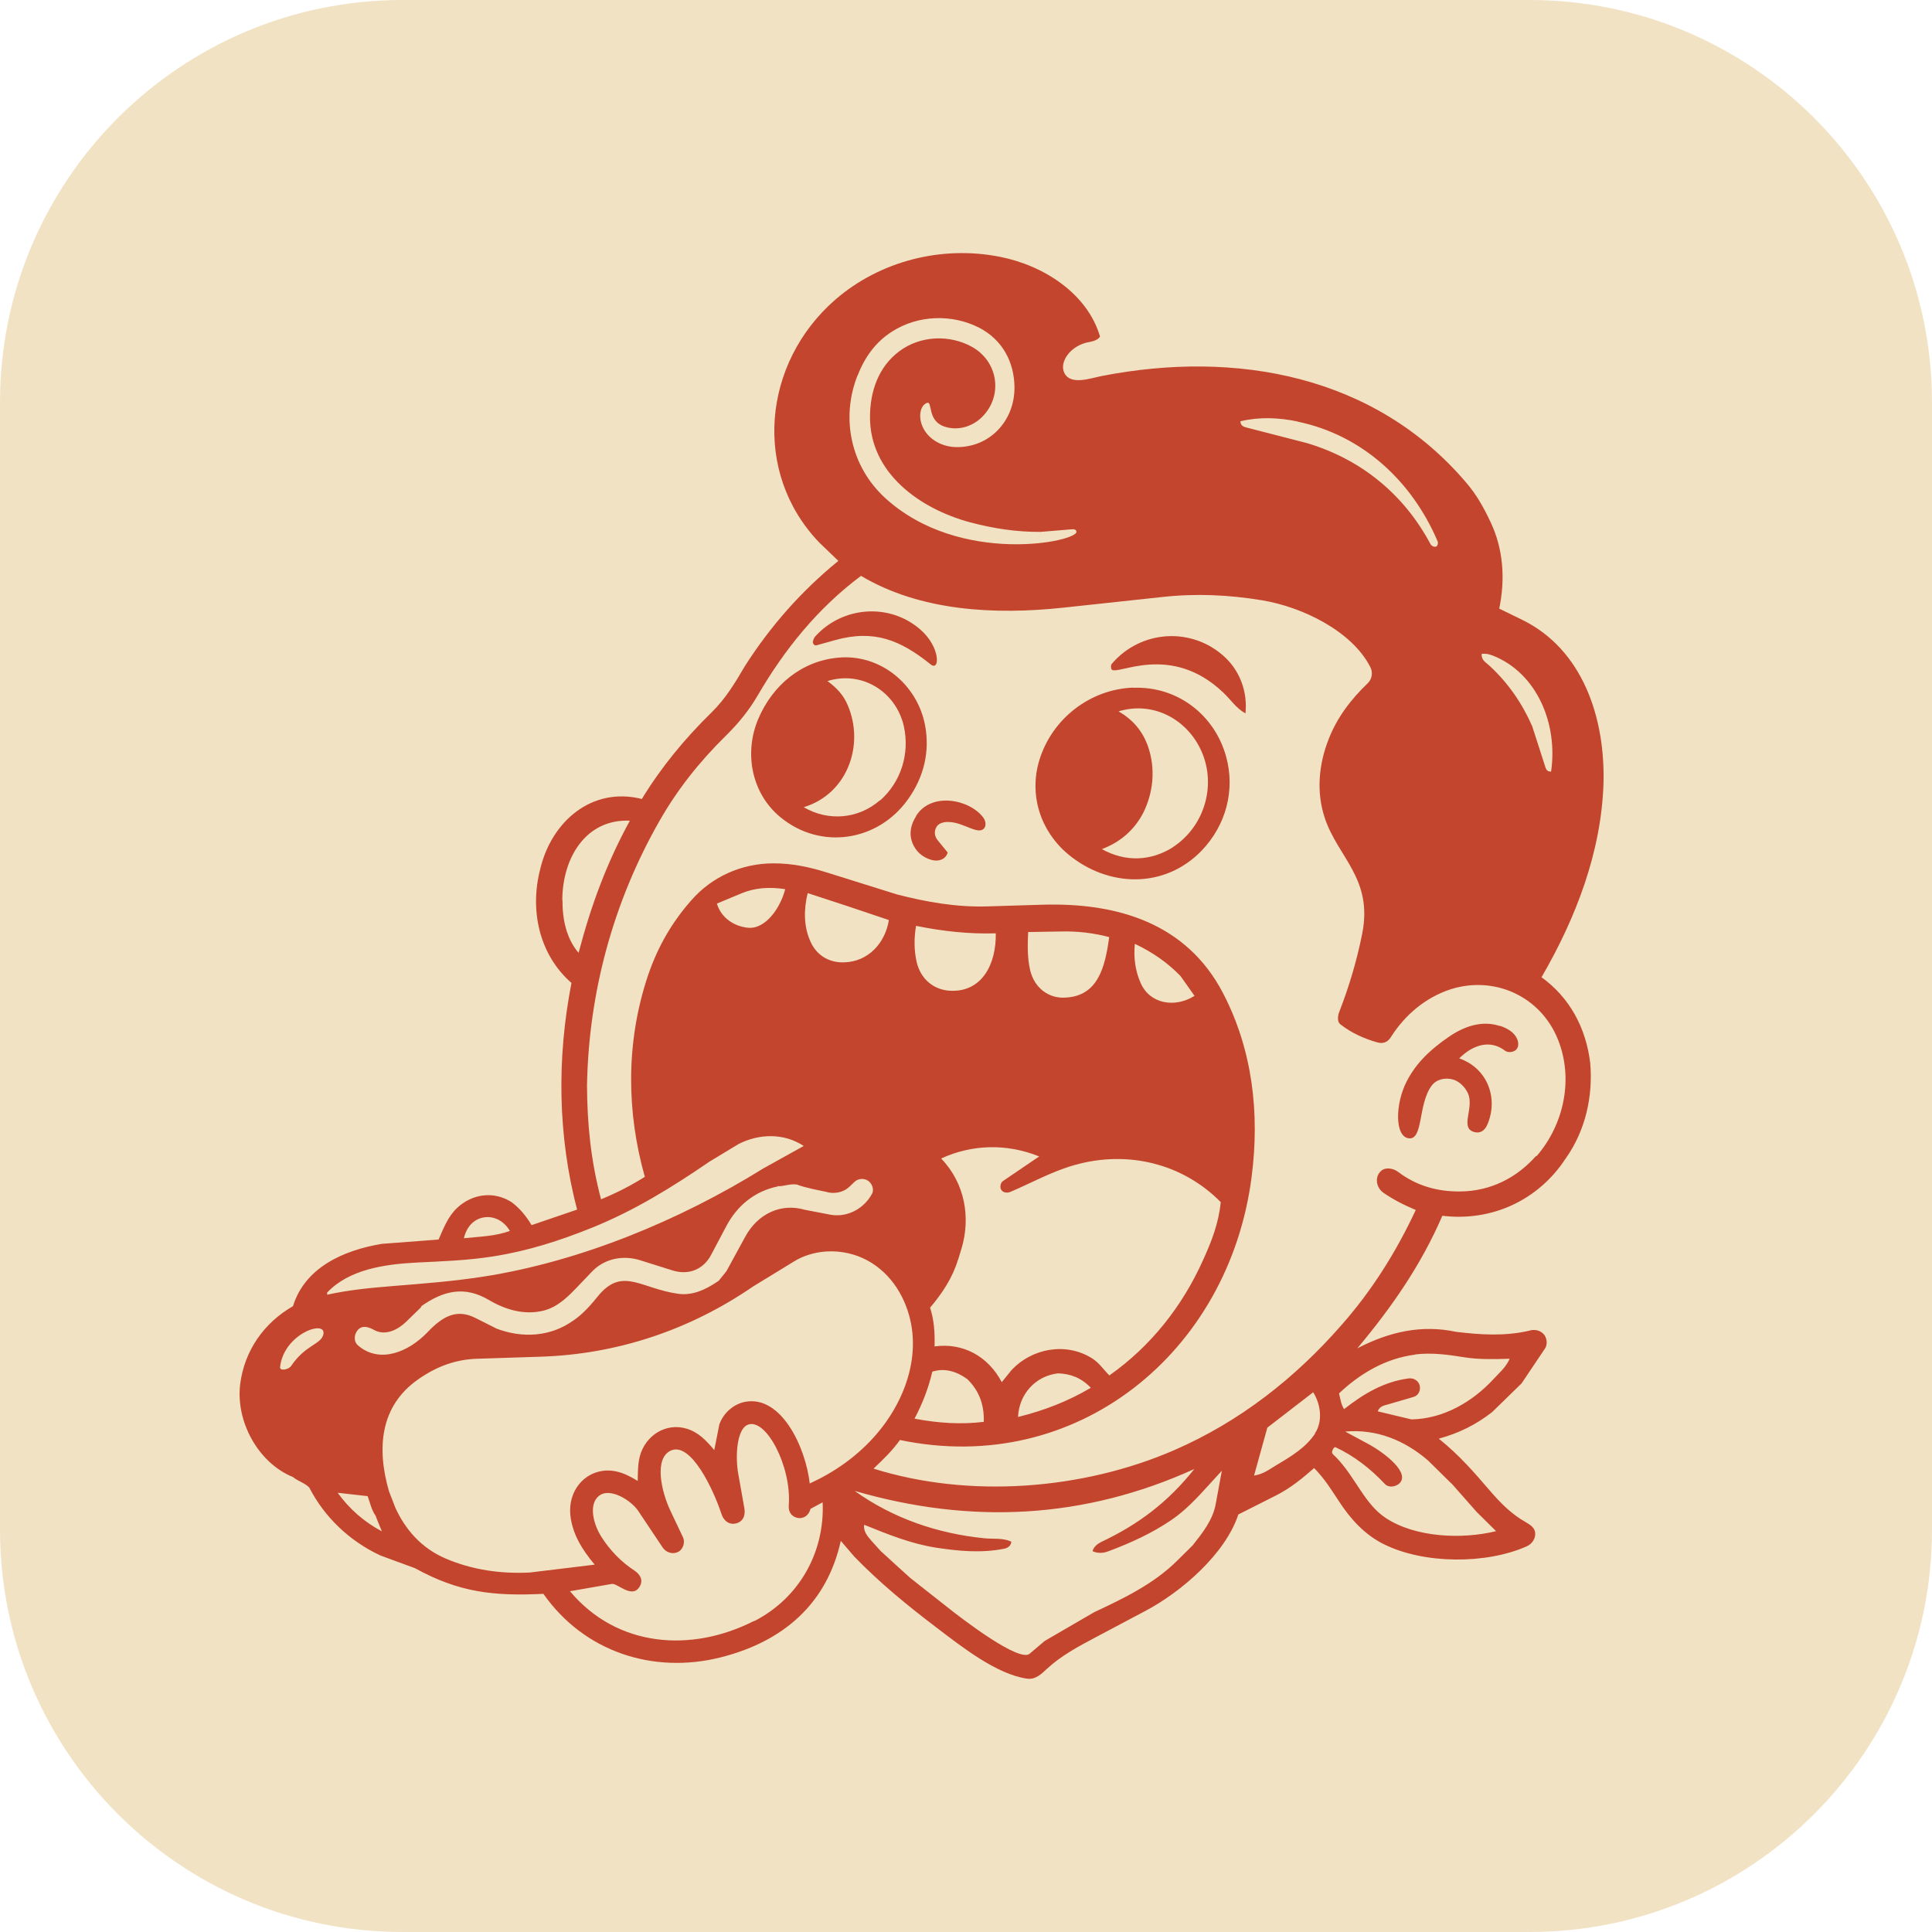
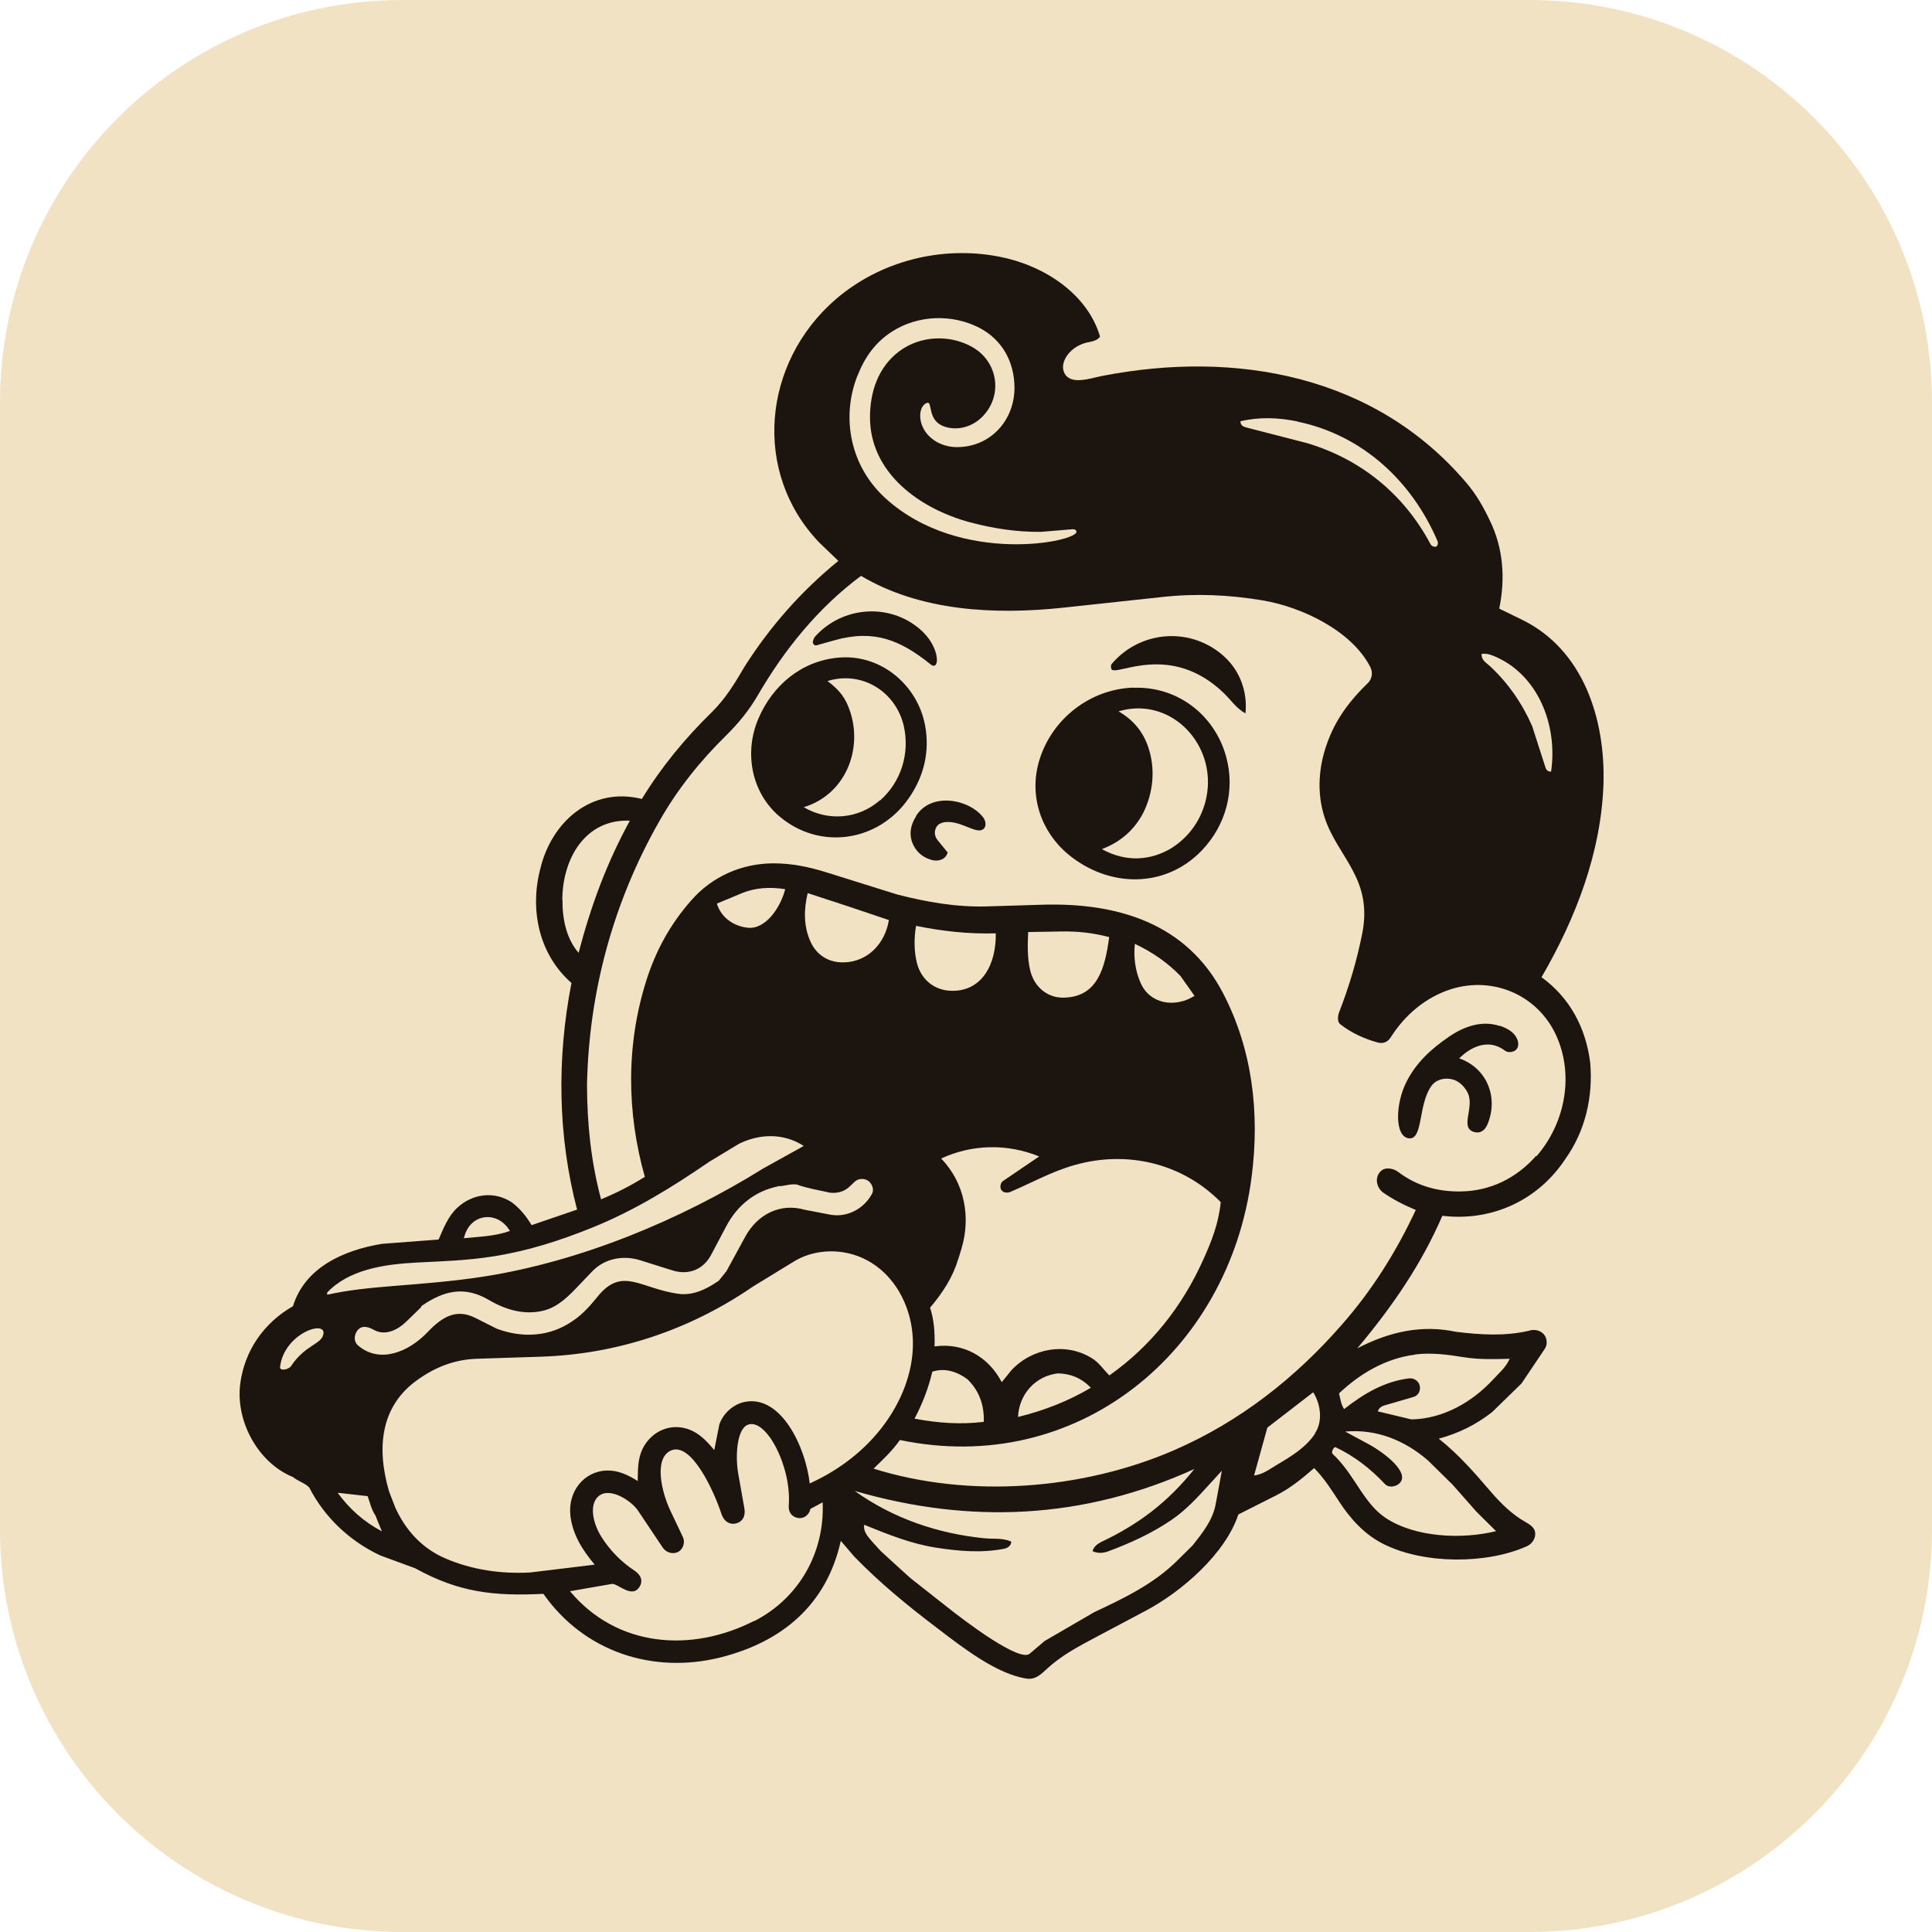
<svg xmlns="http://www.w3.org/2000/svg" viewBox="0 0 96 96">
  <defs>
    <style>
      .cls-1 {
-         fill: #c4452d;
+         fill: #1c140e;
      }
    </style>
  </defs>
  <rect width="96" height="96" rx="20" fill="#f2e2c4" />
  <g transform="translate(3.5 2.5) scale(0.93)">
    <path class="cls-1" d="M78.59,49.54c1.86-3.2,3.2-6.71,3.32-10.36.1-3.5-1.1-7.16-4.34-8.75l-1.23-.6c.33-1.6.22-3.2-.48-4.66-.36-.76-.74-1.44-1.3-2.09-4.87-5.71-12.27-7.08-19.45-5.68-.61.12-1.64.5-1.99-.13-.33-.59.31-1.53,1.35-1.69.17-.03.46-.12.54-.29-.68-2.3-3.01-3.8-5.36-4.26-3.1-.61-6.38.22-8.77,2.28-3.91,3.39-4.46,9.25-.87,12.99l1.02.98c-1.99,1.62-3.64,3.5-5,5.63-.52.89-1.02,1.72-1.76,2.45-1.44,1.41-2.69,2.92-3.74,4.64-2.67-.67-4.83,1.2-5.43,3.75-.57,2.19-.06,4.57,1.67,6.08-.79,4.06-.73,8.17.3,12.11l-2.43.83c-.29-.48-.62-.89-1.06-1.22-.93-.61-2.1-.47-2.92.3-.48.45-.72,1.07-.99,1.69l-3.03.23c-2.05.34-4.11,1.26-4.75,3.33-1.55.89-2.59,2.37-2.82,4.16-.25,2.01.97,4.22,2.82,4.97.26.22.63.31.87.56.81,1.58,2.15,2.86,3.8,3.63l1.85.68c2.34,1.29,4.18,1.5,6.86,1.37,2.17,3.09,5.85,4.31,9.49,3.39,3.31-.84,5.65-2.84,6.4-6.22l.73.85c1.37,1.41,2.85,2.62,4.42,3.81,1.35,1.03,3.19,2.47,4.79,2.7.46.07.78-.25,1.08-.53.77-.71,1.68-1.19,2.6-1.68l2.64-1.4c1.94-1.02,4.29-3.06,4.98-5.16l2.02-1.02c.75-.38,1.38-.89,2.03-1.46.56.57.92,1.16,1.33,1.78.61.94,1.38,1.79,2.4,2.29,2.15,1.07,5.48,1.07,7.63.11.3-.13.48-.44.45-.72-.02-.27-.26-.43-.52-.58-.73-.41-1.32-1-1.88-1.65-.85-.99-1.66-1.93-2.75-2.8,1.09-.3,1.99-.75,2.85-1.42l1.57-1.53,1.25-1.86c.17-.25.09-.61-.06-.77-.21-.23-.52-.28-.82-.18-1.28.29-2.56.21-3.87.05-1.83-.39-3.55-.01-5.27.88,1.85-2.21,3.41-4.46,4.54-7.08,2.65.32,5.13-.83,6.59-3.06,1.05-1.48,1.47-3.31,1.31-5.12-.23-1.86-1.09-3.48-2.62-4.58ZM76,32.34c2.38.95,3.48,3.67,3.11,6.2-.25,0-.28-.16-.34-.35l-.67-2.08c-.53-1.21-1.28-2.3-2.25-3.2-.21-.2-.47-.31-.45-.66.21-.03.4.01.59.09ZM65.57,19.84c3.46.72,6.11,3.18,7.48,6.4.04.1-.01.24-.07.27-.07.04-.24.01-.32-.14-1.42-2.66-3.71-4.52-6.58-5.38l-3.26-.84c-.15-.04-.3-.1-.31-.33,1.01-.24,2.03-.2,3.05.01ZM42.06,17.37c.38-.97.95-1.78,1.85-2.35,1.38-.88,3.19-.94,4.64-.2,1.24.64,1.88,1.83,1.89,3.19.01,1.78-1.32,3.23-3.14,3.19-.74-.02-1.46-.41-1.76-1.07-.25-.53-.15-1.15.22-1.29.32-.12,0,.92.9,1.25.77.28,1.64,0,2.18-.64.98-1.14.67-2.85-.66-3.6-1.2-.67-2.77-.62-3.91.24-1.12.85-1.54,2.15-1.55,3.48-.02,3,2.64,4.92,5.35,5.65,1.25.33,2.48.52,3.77.51l1.68-.14c.12-.01.21.02.23.12.14.53-6.23,1.88-10.24-1.81-1.81-1.67-2.36-4.23-1.46-6.52ZM26.28,45.4c.01-2.26,1.26-4.34,3.61-4.24-1.23,2.25-2.06,4.48-2.74,7.06-.65-.75-.87-1.8-.86-2.82ZM22.07,62.36c.5-.09,1.06.13,1.41.72-.8.29-1.61.3-2.46.39.14-.58.5-1.01,1.05-1.11ZM13.51,68.62c-.13.53-.97.55-1.73,1.69-.12.17-.6.28-.58.04.21-1.81,2.52-2.56,2.31-1.73ZM13.71,66.38c1.15-1.23,3.03-1.52,4.78-1.61,1.39-.07,2.72-.11,4.1-.33,1.85-.29,3.53-.83,5.27-1.53,2.26-.91,4.28-2.16,6.28-3.53l1.57-.95c1.1-.55,2.4-.59,3.47.11l-2.16,1.2c-4.44,2.76-9.76,4.97-14.95,5.78-1.62.25-3.17.37-4.79.5-1.23.1-2.41.21-3.57.47,0-.02.03-.06,0-.1ZM34.54,45.59l1.32-.55c.72-.3,1.5-.35,2.33-.22-.26,1.01-1.06,2.16-2,2.06-.76-.08-1.43-.55-1.65-1.29ZM41.35,48.73c-.81.03-1.48-.37-1.81-1.11-.37-.81-.36-1.72-.15-2.59l2.14.7,2.2.74c-.21,1.27-1.13,2.22-2.38,2.26ZM40.43,61.01c.44.1.89,0,1.2-.3l.25-.24c.21-.21.53-.21.74-.07.19.13.34.44.21.69-.43.81-1.34,1.29-2.24,1.12l-1.35-.26c-1.31-.38-2.53.24-3.18,1.43l-1.01,1.85-.41.51-.09.06c-.62.42-1.31.74-2.07.64-1.98-.28-2.93-1.4-4.19,0-.44.54-.88,1.07-1.44,1.44-1.22.86-2.7.94-4.08.42l-1.13-.57c-1.01-.51-1.76-.08-2.55.75-1.05,1.1-2.58,1.69-3.71.73-.27-.22-.22-.6-.04-.82.24-.29.57-.19.88-.02.61.34,1.29-.02,1.72-.44l.78-.76.04-.08c1.18-.82,2.29-1.09,3.6-.32.88.52,1.89.82,2.91.57.8-.2,1.36-.79,1.91-1.37l.7-.73c.66-.69,1.66-.88,2.57-.59l1.72.54c.86.27,1.65-.05,2.06-.83l.81-1.53c.59-1.12,1.54-1.88,2.76-2.13,0-.03.02-.04.04-.01.31,0,.61-.14.97-.09.51.19,1.1.29,1.66.41ZM14.28,77.07l1.6.18c.13.36.2.71.4,1.01.04.05.06.13.07.16l.29.71c-.96-.51-1.73-1.19-2.37-2.07ZM36.52,83.92c-3.34,1.7-7.31,1.42-9.83-1.59l2.24-.39c.3-.05,1.09.83,1.49.13.19-.33.03-.63-.28-.84-.71-.46-1.33-1.1-1.78-1.82-.45-.72-.66-1.72-.14-2.16.6-.51,1.76.25,2.11.78l1.31,1.96c.18.27.52.38.81.25.26-.12.42-.49.27-.81l-.65-1.37c-.5-1.04-.91-2.84.02-3.25,1.07-.46,2.26,2.08,2.69,3.38.12.38.4.58.72.53.41-.07.58-.4.51-.81l-.33-1.86c-.16-.89-.09-2.36.5-2.61.97-.41,2.36,2.22,2.2,4.31-.03.36.17.62.51.67.29.04.57-.15.65-.49l.65-.35c.12,2.69-1.27,5.13-3.66,6.35ZM39.5,76.57c-.22-1.94-1.52-4.72-3.45-4.36-.58.11-1.15.56-1.38,1.21l-.27,1.37c-.44-.53-.85-.95-1.46-1.14-1.12-.35-2.23.36-2.52,1.48-.11.44-.1.84-.11,1.31-.55-.34-1.05-.57-1.64-.56-1.26.04-2.09,1.14-1.96,2.39.11,1,.62,1.83,1.3,2.64l-3.46.42c-1.56.08-3.09-.14-4.51-.75-1.26-.54-2.13-1.51-2.68-2.71l-.34-.88c-.66-2.28-.49-4.55,1.56-5.98.94-.66,1.95-1.06,3.13-1.1l3.4-.11c4.11-.13,7.98-1.43,11.36-3.75l2.19-1.34c.77-.47,1.71-.63,2.62-.49,1.5.23,2.66,1.26,3.26,2.62,1.11,2.5.15,5.32-1.65,7.3-.95,1.04-2.08,1.83-3.38,2.43ZM61.19,77.68c-.16.86-.71,1.54-1.23,2.2l-.85.84c-1.25,1.23-2.83,1.99-4.41,2.73l-2.65,1.54-.8.68c-.55.47-3.51-1.78-4.45-2.53l-1.93-1.52-.75-.68-.83-.76-.48-.53c-.22-.25-.46-.53-.4-.87,1.31.53,2.5,1.01,3.82,1.22,1.24.19,2.43.3,3.66.06.19-.04.37-.16.38-.38-.47-.21-.94-.13-1.45-.18-2.47-.25-4.85-1.05-6.92-2.53,6.2,1.8,12.25,1.51,18.15-1.17-1.43,1.79-2.99,2.96-4.98,3.9-.2.1-.4.26-.46.49.28.13.58.11.86,0,1.18-.44,2.32-.96,3.36-1.67.76-.52,1.35-1.16,1.96-1.83l.73-.8-.33,1.79ZM66.5,73.91c-.5.75-1.27,1.21-2.06,1.68-.4.24-.72.49-1.2.56l.71-2.56,2.45-1.89c.41.65.52,1.57.09,2.2ZM73.78,76.56l1.35,1.53,1.04,1.03c-1.82.45-4.31.34-5.89-.7-1.15-.76-1.61-2.17-2.66-3.25-.08-.08-.19-.16-.21-.24-.02-.07.07-.29.17-.3,1.01.47,1.89,1.16,2.65,1.97.21.22.56.14.74,0,.68-.55-.73-1.66-1.67-2.16l-1.19-.64c1.69-.15,3.19.48,4.42,1.54l1.27,1.25ZM71.84,69.68c.89-.11,1.76.01,2.63.15.81.13,1.59.1,2.43.08-.22.48-.55.74-.88,1.1-1.12,1.21-2.67,2.11-4.37,2.14l-1.8-.43c.09-.26.31-.31.54-.37l1.37-.4c.28-.08.39-.37.33-.61-.05-.23-.3-.42-.59-.38-1.3.17-2.38.8-3.45,1.64-.17-.27-.19-.52-.27-.84,1.12-1.06,2.49-1.87,4.06-2.07ZM78.31,59.07c-1.05,1.19-2.45,1.88-4.02,1.9-1.25.02-2.37-.3-3.36-1.05-.25-.19-.67-.26-.9-.05-.37.33-.26.9.12,1.17.53.36,1.04.63,1.73.92-1.05,2.25-2.34,4.3-3.96,6.14-2.5,2.86-5.45,5.17-8.94,6.69-4.9,2.13-10.97,2.59-16.07.99.54-.52.98-.93,1.41-1.53,9.45,1.98,17.59-4.69,18.79-14.06.44-3.39.05-6.79-1.53-9.82-1.94-3.72-5.62-4.84-9.65-4.72l-2.94.09c-1.65.05-3.24-.23-4.83-.64l-3.77-1.18c-.93-.29-1.84-.48-2.82-.48-1.71,0-3.3.71-4.41,1.99-1.11,1.26-1.88,2.66-2.39,4.27-1.08,3.41-1.06,7.02-.08,10.49-.75.47-1.51.86-2.34,1.2-.54-2.04-.74-4-.75-6.08.09-4.99,1.41-9.83,3.88-14.15.97-1.7,2.15-3.17,3.53-4.53.68-.67,1.23-1.34,1.71-2.16,1.42-2.44,3.2-4.66,5.52-6.39,3.18,1.89,7.14,2.09,10.8,1.7l5.29-.57c1.82-.2,3.56-.12,5.37.18,2.13.36,4.77,1.64,5.75,3.56.15.29.1.63-.13.86-.9.86-1.65,1.84-2.1,3.01-.53,1.35-.66,2.82-.2,4.2.7,2.1,2.58,3.24,2,6.17-.29,1.46-.7,2.83-1.24,4.22-.07.19-.1.5.07.63.59.46,1.27.77,1.99.97.3.08.54-.02.7-.27.75-1.19,1.85-2.13,3.2-2.57,2.35-.75,4.82.38,5.74,2.69.84,2.1.32,4.54-1.15,6.23ZM47.43,64.61l.18-.59c.49-1.63.2-3.48-1.09-4.81,1.63-.75,3.49-.82,5.24-.11l-1.93,1.31c-.15.1-.17.34-.11.45.09.18.32.21.51.13,1.15-.49,2.21-1.09,3.42-1.43,2.81-.8,5.76-.1,7.81,1.98-.11,1.13-.49,2.1-.95,3.11-1.11,2.47-2.79,4.59-5,6.15-.33-.33-.55-.68-.92-.91-1.39-.88-3.22-.55-4.32.64l-.51.63c-.73-1.39-2.08-2.12-3.59-1.91.02-.75-.03-1.43-.24-2.07.67-.79,1.21-1.62,1.49-2.56M51.16,47.11l1.78-.03c.88-.02,1.72.08,2.56.3-.22,1.65-.62,3.13-2.3,3.23-.94.08-1.7-.53-1.92-1.45-.16-.67-.14-1.36-.11-2.05ZM56.87,47.74c.95.45,1.74,1,2.44,1.72l.75,1.06c-1.07.67-2.4.42-2.88-.69-.29-.65-.38-1.36-.31-2.08ZM54.52,71.46c-1.22.72-2.48,1.21-3.89,1.56.05-1.22.94-2.2,2.14-2.33.64.02,1.22.22,1.75.77ZM47.07,50.25c-.92-.02-1.63-.61-1.85-1.51-.15-.64-.15-1.3-.04-1.96,1.44.29,2.79.44,4.26.4.03,1.6-.7,3.11-2.37,3.07ZM46.05,70.6c.67-.22,1.33,0,1.87.4.6.58.91,1.33.88,2.28-1.22.15-2.43.07-3.7-.17.43-.82.74-1.62.95-2.51Z" />
    <path class="cls-1" d="M76.37,52.13c-.97-.32-1.93.03-2.74.59-.93.64-1.72,1.36-2.24,2.38-.61,1.19-.64,2.93.11,3.03.79.11.49-1.8,1.22-2.8.25-.35.72-.46,1.15-.34.29.08.62.35.8.74.35.79-.47,1.86.35,2.07.32.08.55-.09.69-.41.6-1.42-.01-3.01-1.51-3.53.74-.73,1.65-1.02,2.45-.41.19.14.48.06.59-.05.15-.15.14-.39.05-.59-.16-.36-.53-.56-.91-.69Z" />
    <path class="cls-1" d="M55.63,32.79c-.06.08-.03.25,0,.29.29.35,3.15-1.46,5.98,1.25.4.38.66.81,1.17,1.1.12-1.13-.28-2.23-1.08-2.99-1.76-1.66-4.52-1.48-6.07.35Z" />
    <path class="cls-1" d="M39.83,31.8l1-.28c2.1-.59,3.5-.02,5.13,1.29.5.4.54-.93-.57-1.88-1.65-1.42-4.15-1.22-5.6.39-.08.09-.1.2-.12.26-.03.07.06.24.16.21Z" />
    <path class="cls-1" d="M45.19,40.91c-.29.46-.4.93-.2,1.45.17.42.51.76,1.03.9.36.1.75-.03.85-.4l-.53-.65c-.19-.23-.2-.5-.06-.73.1-.17.36-.26.62-.25.84,0,1.66.78,1.95.29.08-.14.04-.37-.08-.53-.74-.98-2.78-1.38-3.59-.08Z" />
    <path class="cls-1" d="M56.8,34.05c-2.32.08-4.35,1.66-5.03,3.87-.57,1.87.06,3.8,1.53,5.03,2.14,1.78,5.16,1.87,7.15-.2,1.29-1.35,1.8-3.23,1.29-5.04-.62-2.21-2.6-3.74-4.94-3.65ZM58.89,42.59c-1.16.72-2.5.8-3.78.09.95-.36,1.71-.99,2.2-1.92.55-1.09.67-2.36.28-3.52-.28-.84-.81-1.47-1.59-1.92,1.77-.54,3.53.34,4.34,1.94.95,1.87.3,4.2-1.46,5.33Z" />
    <path class="cls-1" d="M45.66,36.05c-.42-2.18-2.4-3.81-4.64-3.6-1.97.18-3.5,1.48-4.26,3.25-.79,1.84-.37,4.01,1.18,5.28,2.14,1.76,5.2,1.3,6.81-.96.85-1.19,1.18-2.55.91-3.97ZM43.25,40.07c-1.13.99-2.74,1.15-4.07.37,2.34-.71,3.26-3.33,2.35-5.45-.23-.54-.56-.9-1.08-1.29,1.83-.57,3.66.56,4.08,2.42.32,1.46-.15,2.97-1.27,3.96Z" />
  </g>
</svg>
